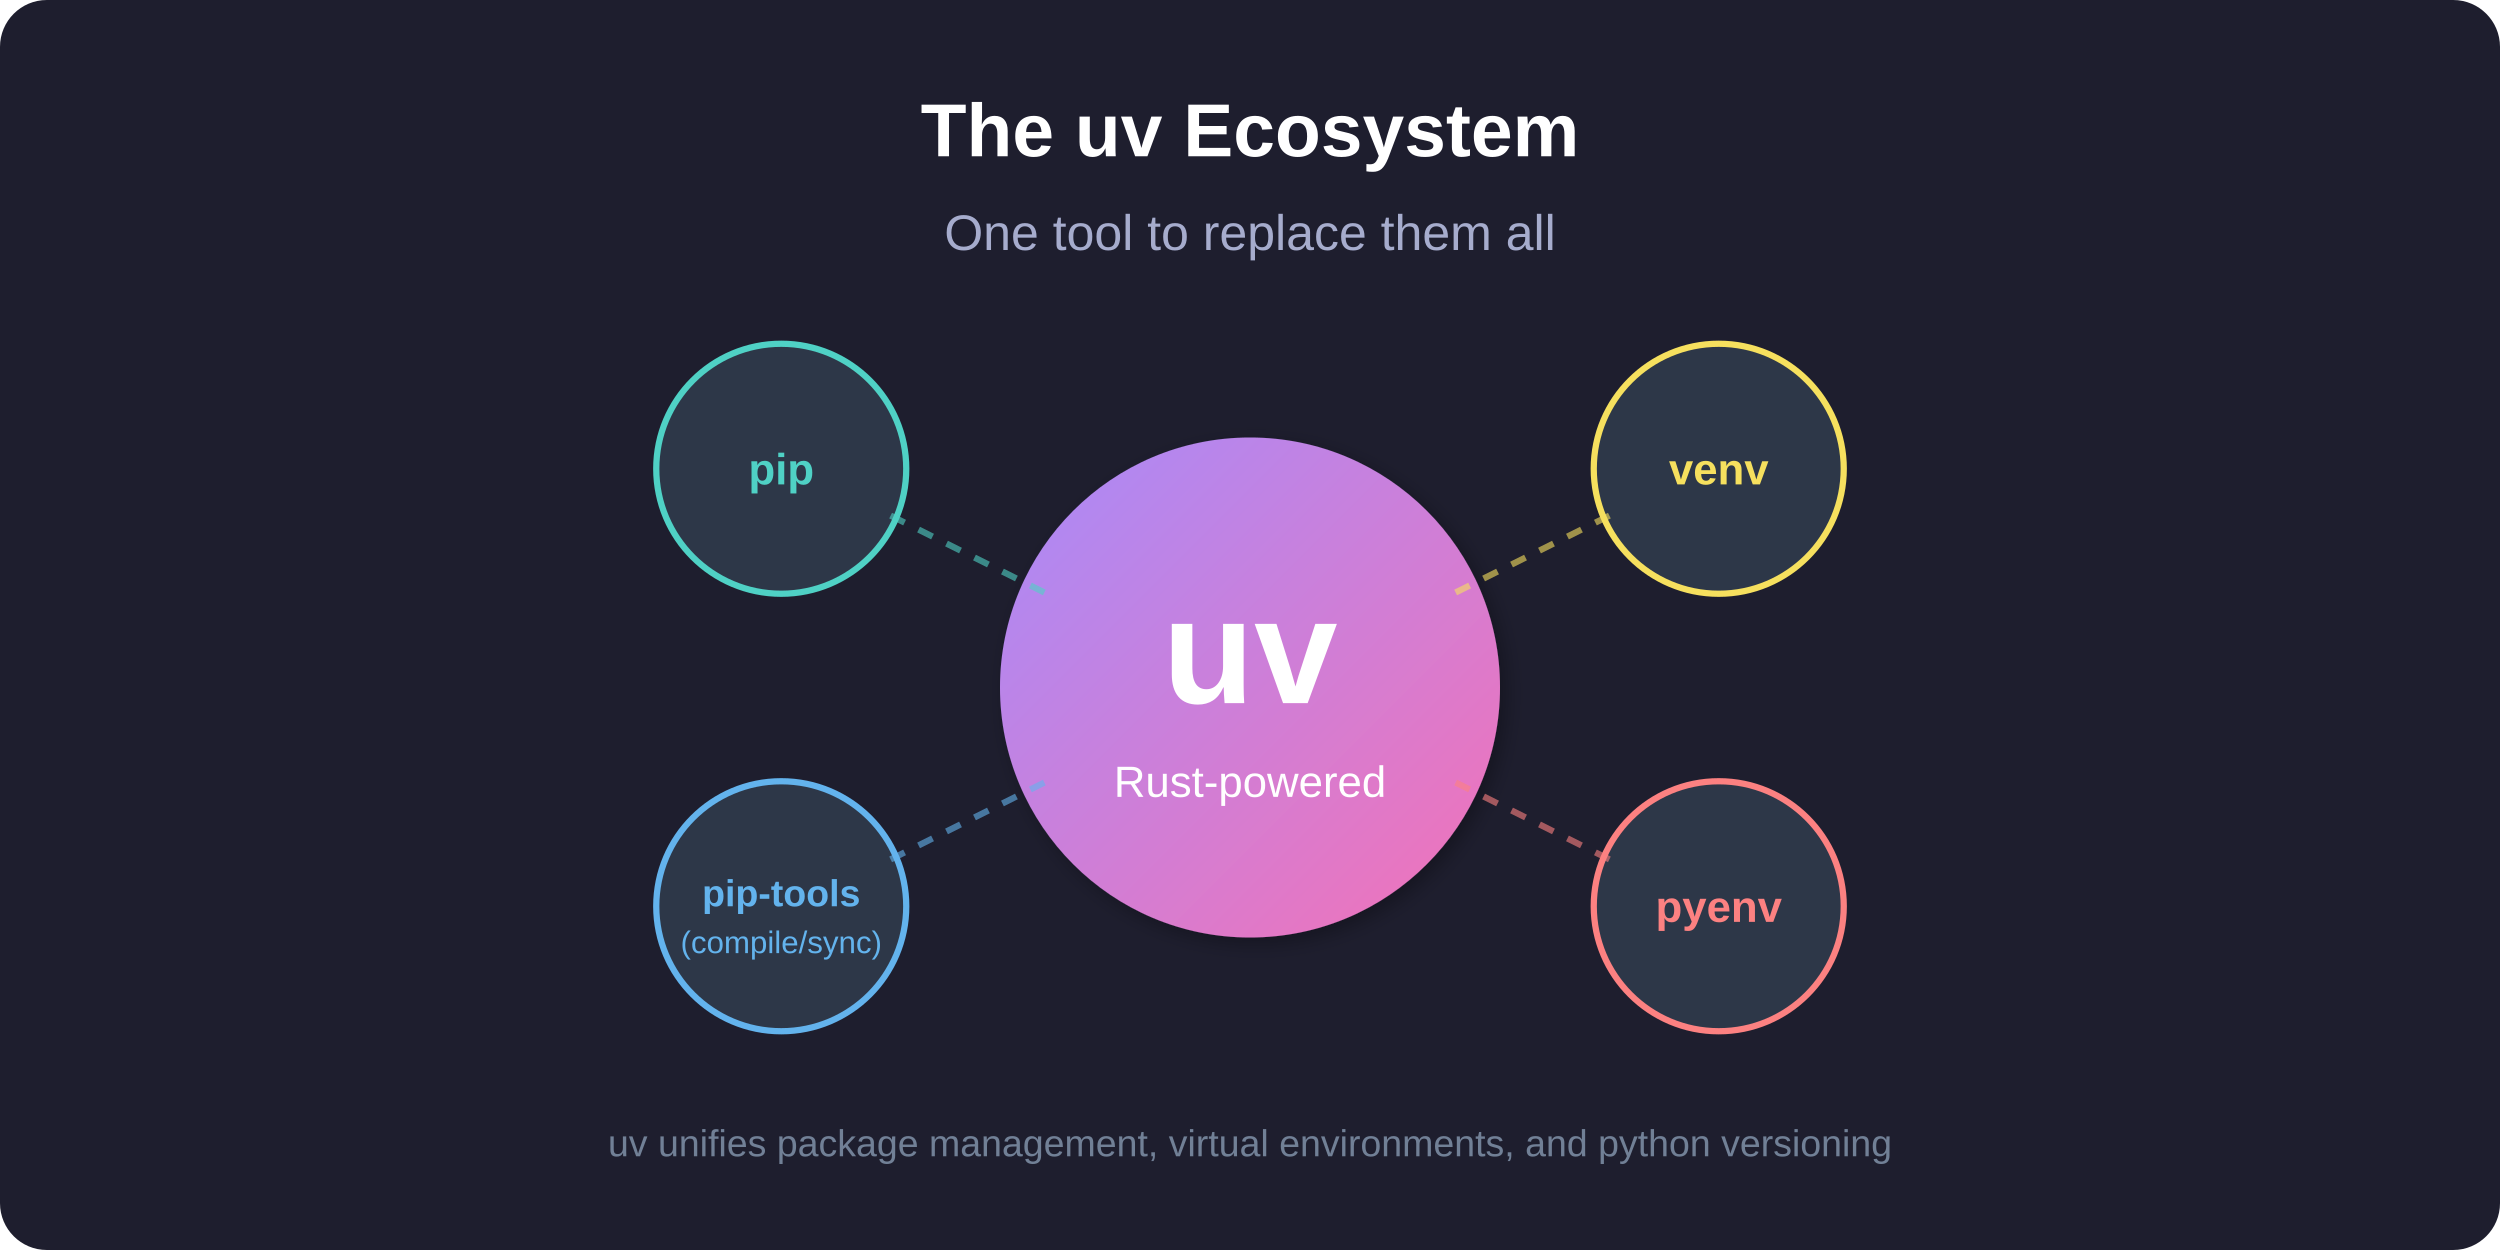
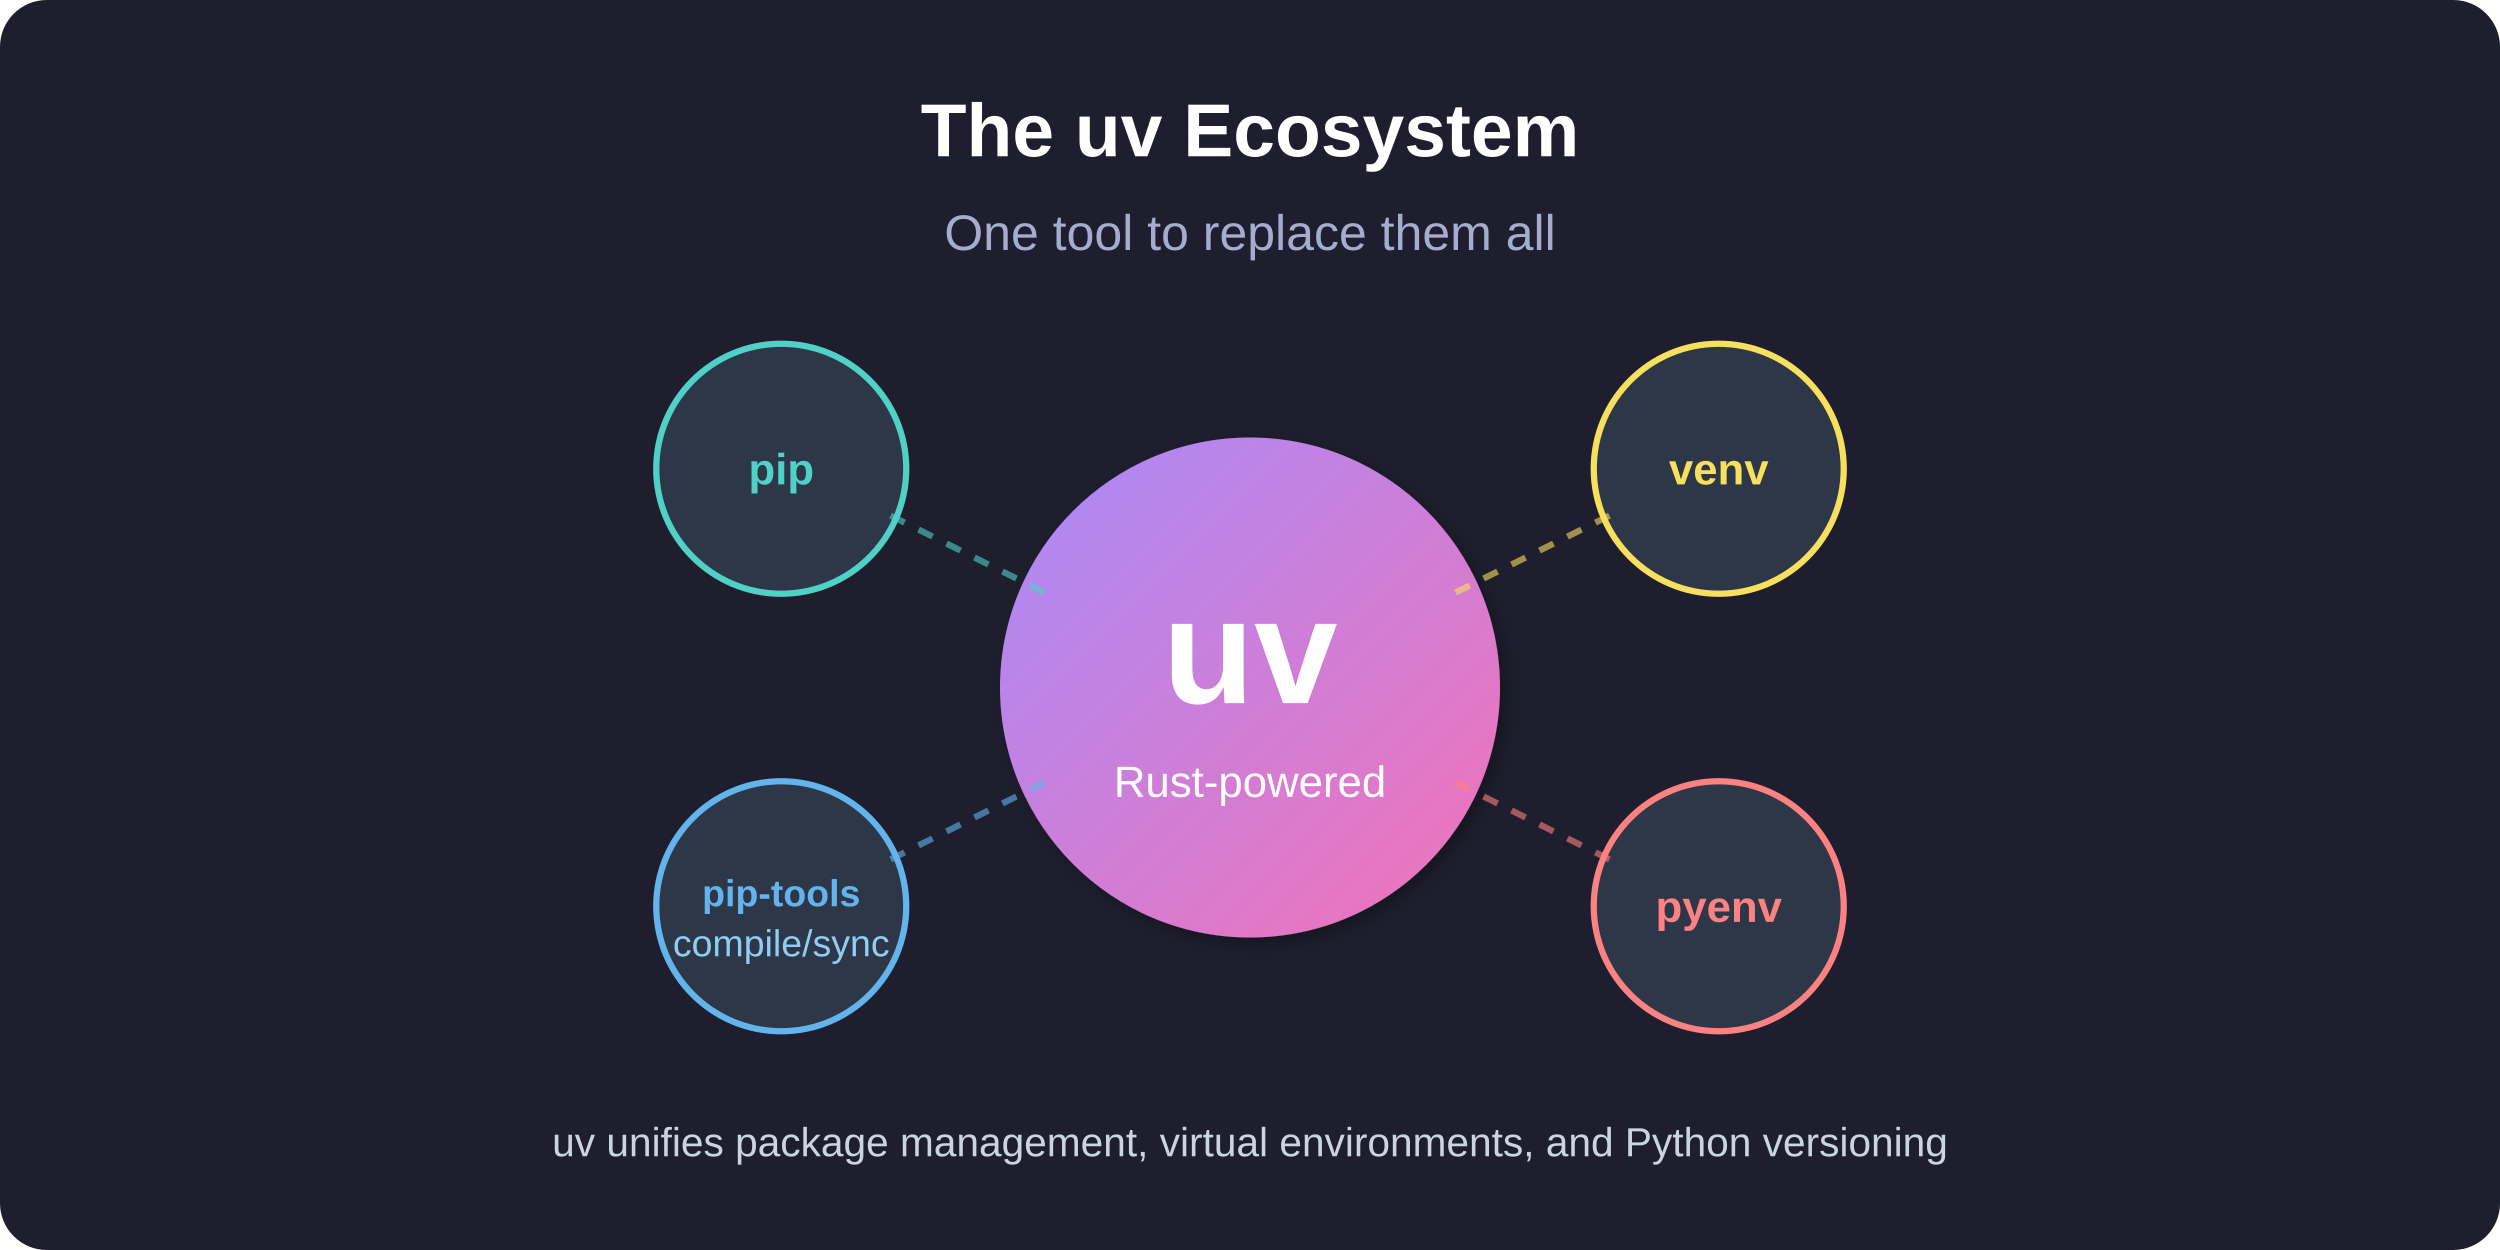
- <svg xmlns="http://www.w3.org/2000/svg" viewBox="0 0 800 400">
+ <svg xmlns="http://www.w3.org/2000/svg" viewBox="0 0 800 400" role="img" aria-labelledby="title desc">
  <defs>
    <linearGradient id="uvGradient" x1="0%" y1="0%" x2="100%" y2="100%">
      <stop offset="0%" style="stop-color:#A78BFA;stop-opacity:1" />
      <stop offset="100%" style="stop-color:#F472B6;stop-opacity:1" />
    </linearGradient>
    <filter id="dropShadow" x="-20%" y="-20%" width="140%" height="140%">
      <feGaussianBlur in="SourceAlpha" stdDeviation="3" />
      <feOffset dx="2" dy="2" result="offsetblur" />
      <feComponentTransfer>
        <feFuncA type="linear" slope="0.3" />
      </feComponentTransfer>
      <feMerge>
        <feMergeNode />
        <feMergeNode in="SourceGraphic" />
      </feMerge>
    </filter>
  </defs>
  <rect width="100%" height="100%" fill="white" />
  <rect width="800" height="400" fill="#1e1e2e" rx="15" ry="15" />
  <text x="400" y="50" font-family="Arial, sans-serif" font-size="24" font-weight="bold" fill="#ffffff" text-anchor="middle">The uv Ecosystem</text>
  <text x="400" y="80" font-family="Arial, sans-serif" font-size="16" fill="#a6accd" text-anchor="middle">One tool to replace them all</text>
  <circle cx="400" cy="220" r="80" fill="url(#uvGradient)" filter="url(#dropShadow)" />
  <text x="400" y="225" font-family="Arial, sans-serif" font-size="48" font-weight="bold" fill="#ffffff" text-anchor="middle">uv</text>
  <text x="400" y="255" font-family="Arial, sans-serif" font-size="14" fill="#ffffff" text-anchor="middle">Rust-powered</text>
  <g transform="translate(250, 150)">
    <circle cx="0" cy="0" r="40" fill="#2d3748" stroke="#4FD1C5" stroke-width="2" />
    <text x="0" y="5" font-family="Arial, sans-serif" font-size="14" font-weight="bold" fill="#4FD1C5" text-anchor="middle">pip</text>
  </g>
  <line x1="285" y1="165" x2="335" y2="190" stroke="#4FD1C5" stroke-width="2" stroke-dasharray="5,5" opacity="0.6" />
  <g transform="translate(550, 150)">
    <circle cx="0" cy="0" r="40" fill="#2d3748" stroke="#F6E05E" stroke-width="2" />
    <text x="0" y="5" font-family="Arial, sans-serif" font-size="14" font-weight="bold" fill="#F6E05E" text-anchor="middle">venv</text>
  </g>
  <line x1="515" y1="165" x2="465" y2="190" stroke="#F6E05E" stroke-width="2" stroke-dasharray="5,5" opacity="0.6" />
  <g transform="translate(250, 290)">
    <circle cx="0" cy="0" r="40" fill="#2d3748" stroke="#63B3ED" stroke-width="2" />
    <text x="0" y="0" font-family="Arial, sans-serif" font-size="12" font-weight="bold" fill="#63B3ED" text-anchor="middle">pip-tools</text>
-     <text x="0" y="15" font-family="Arial, sans-serif" font-size="10" fill="#63B3ED" text-anchor="middle">(compile/sync)</text>
+     <text x="0" y="16" font-family="Arial, sans-serif" font-size="12" fill="#90CDF4" text-anchor="middle">compile/sync</text>
  </g>
  <line x1="285" y1="275" x2="335" y2="250" stroke="#63B3ED" stroke-width="2" stroke-dasharray="5,5" opacity="0.6" />
  <g transform="translate(550, 290)">
    <circle cx="0" cy="0" r="40" fill="#2d3748" stroke="#FC8181" stroke-width="2" />
    <text x="0" y="5" font-family="Arial, sans-serif" font-size="14" font-weight="bold" fill="#FC8181" text-anchor="middle">pyenv</text>
  </g>
  <line x1="515" y1="275" x2="465" y2="250" stroke="#FC8181" stroke-width="2" stroke-dasharray="5,5" opacity="0.6" />
-   <text x="400" y="370" font-family="Arial, sans-serif" font-size="12" fill="#718096" text-anchor="middle">uv unifies package management, virtual environments, and python versioning</text>
+   <text x="400" y="370" font-family="Arial, sans-serif" font-size="13" fill="#CBD5E0" text-anchor="middle">uv unifies package management, virtual environments, and Python versioning</text>
</svg>
